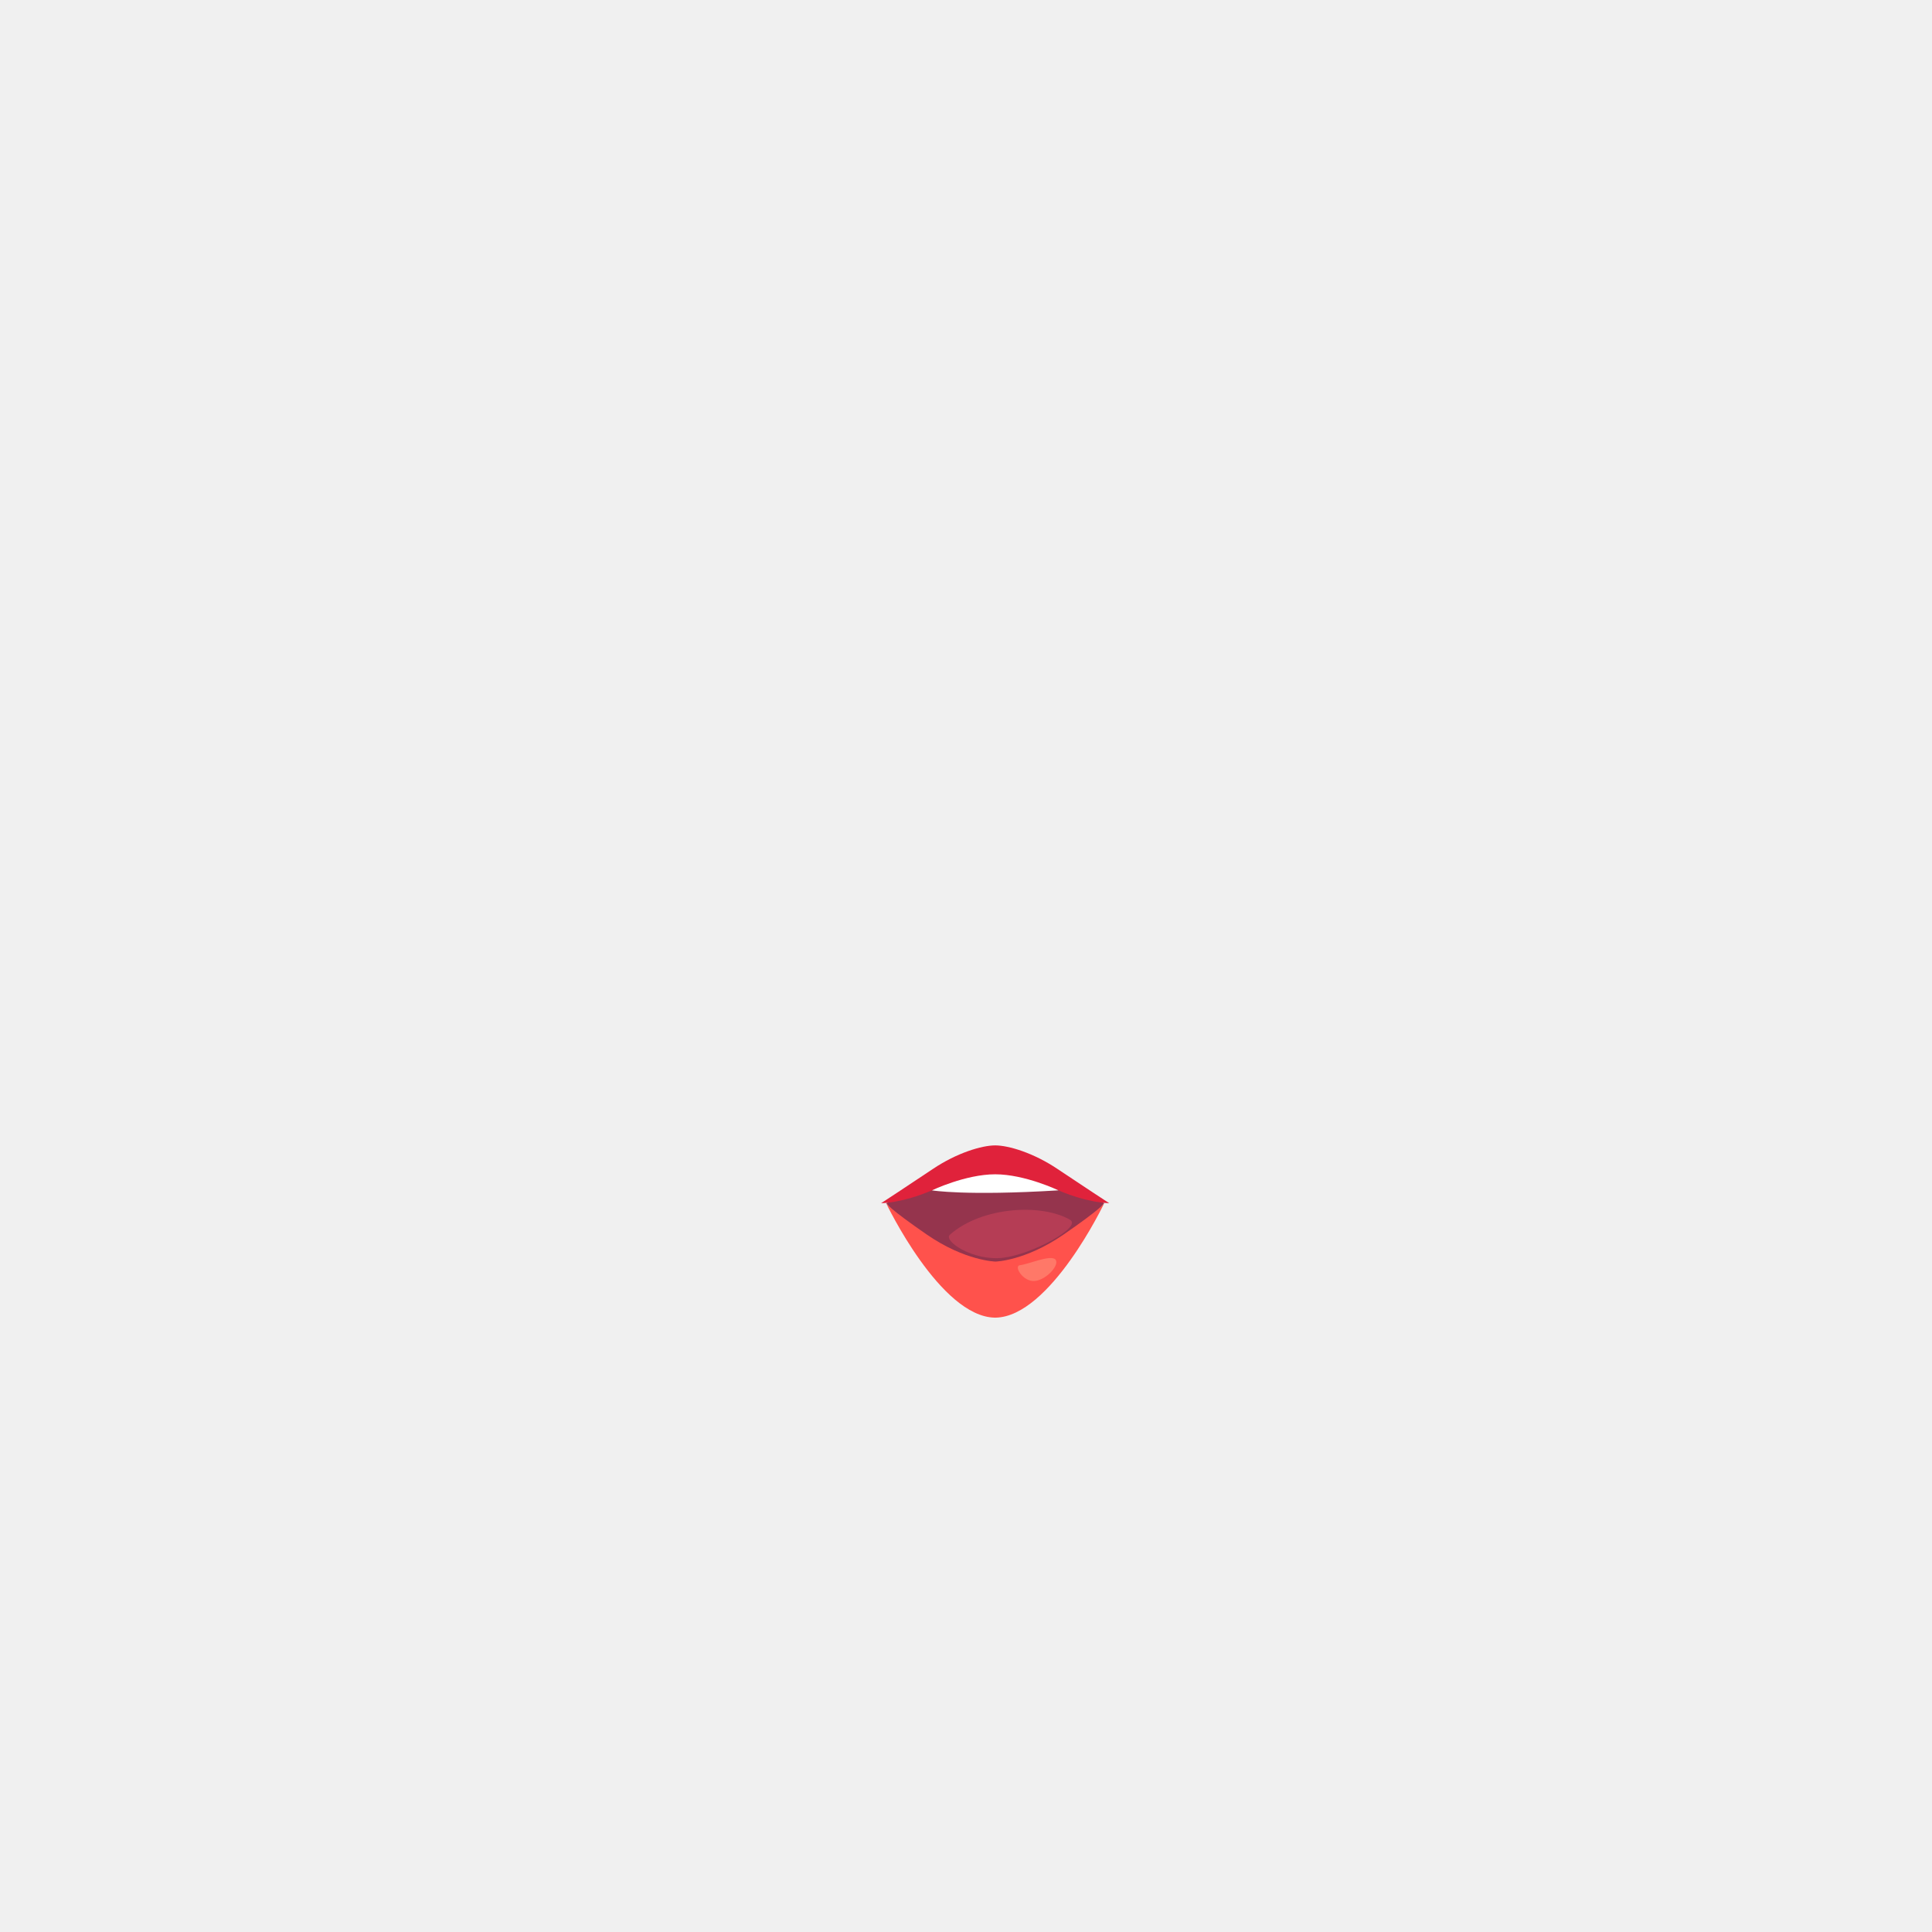
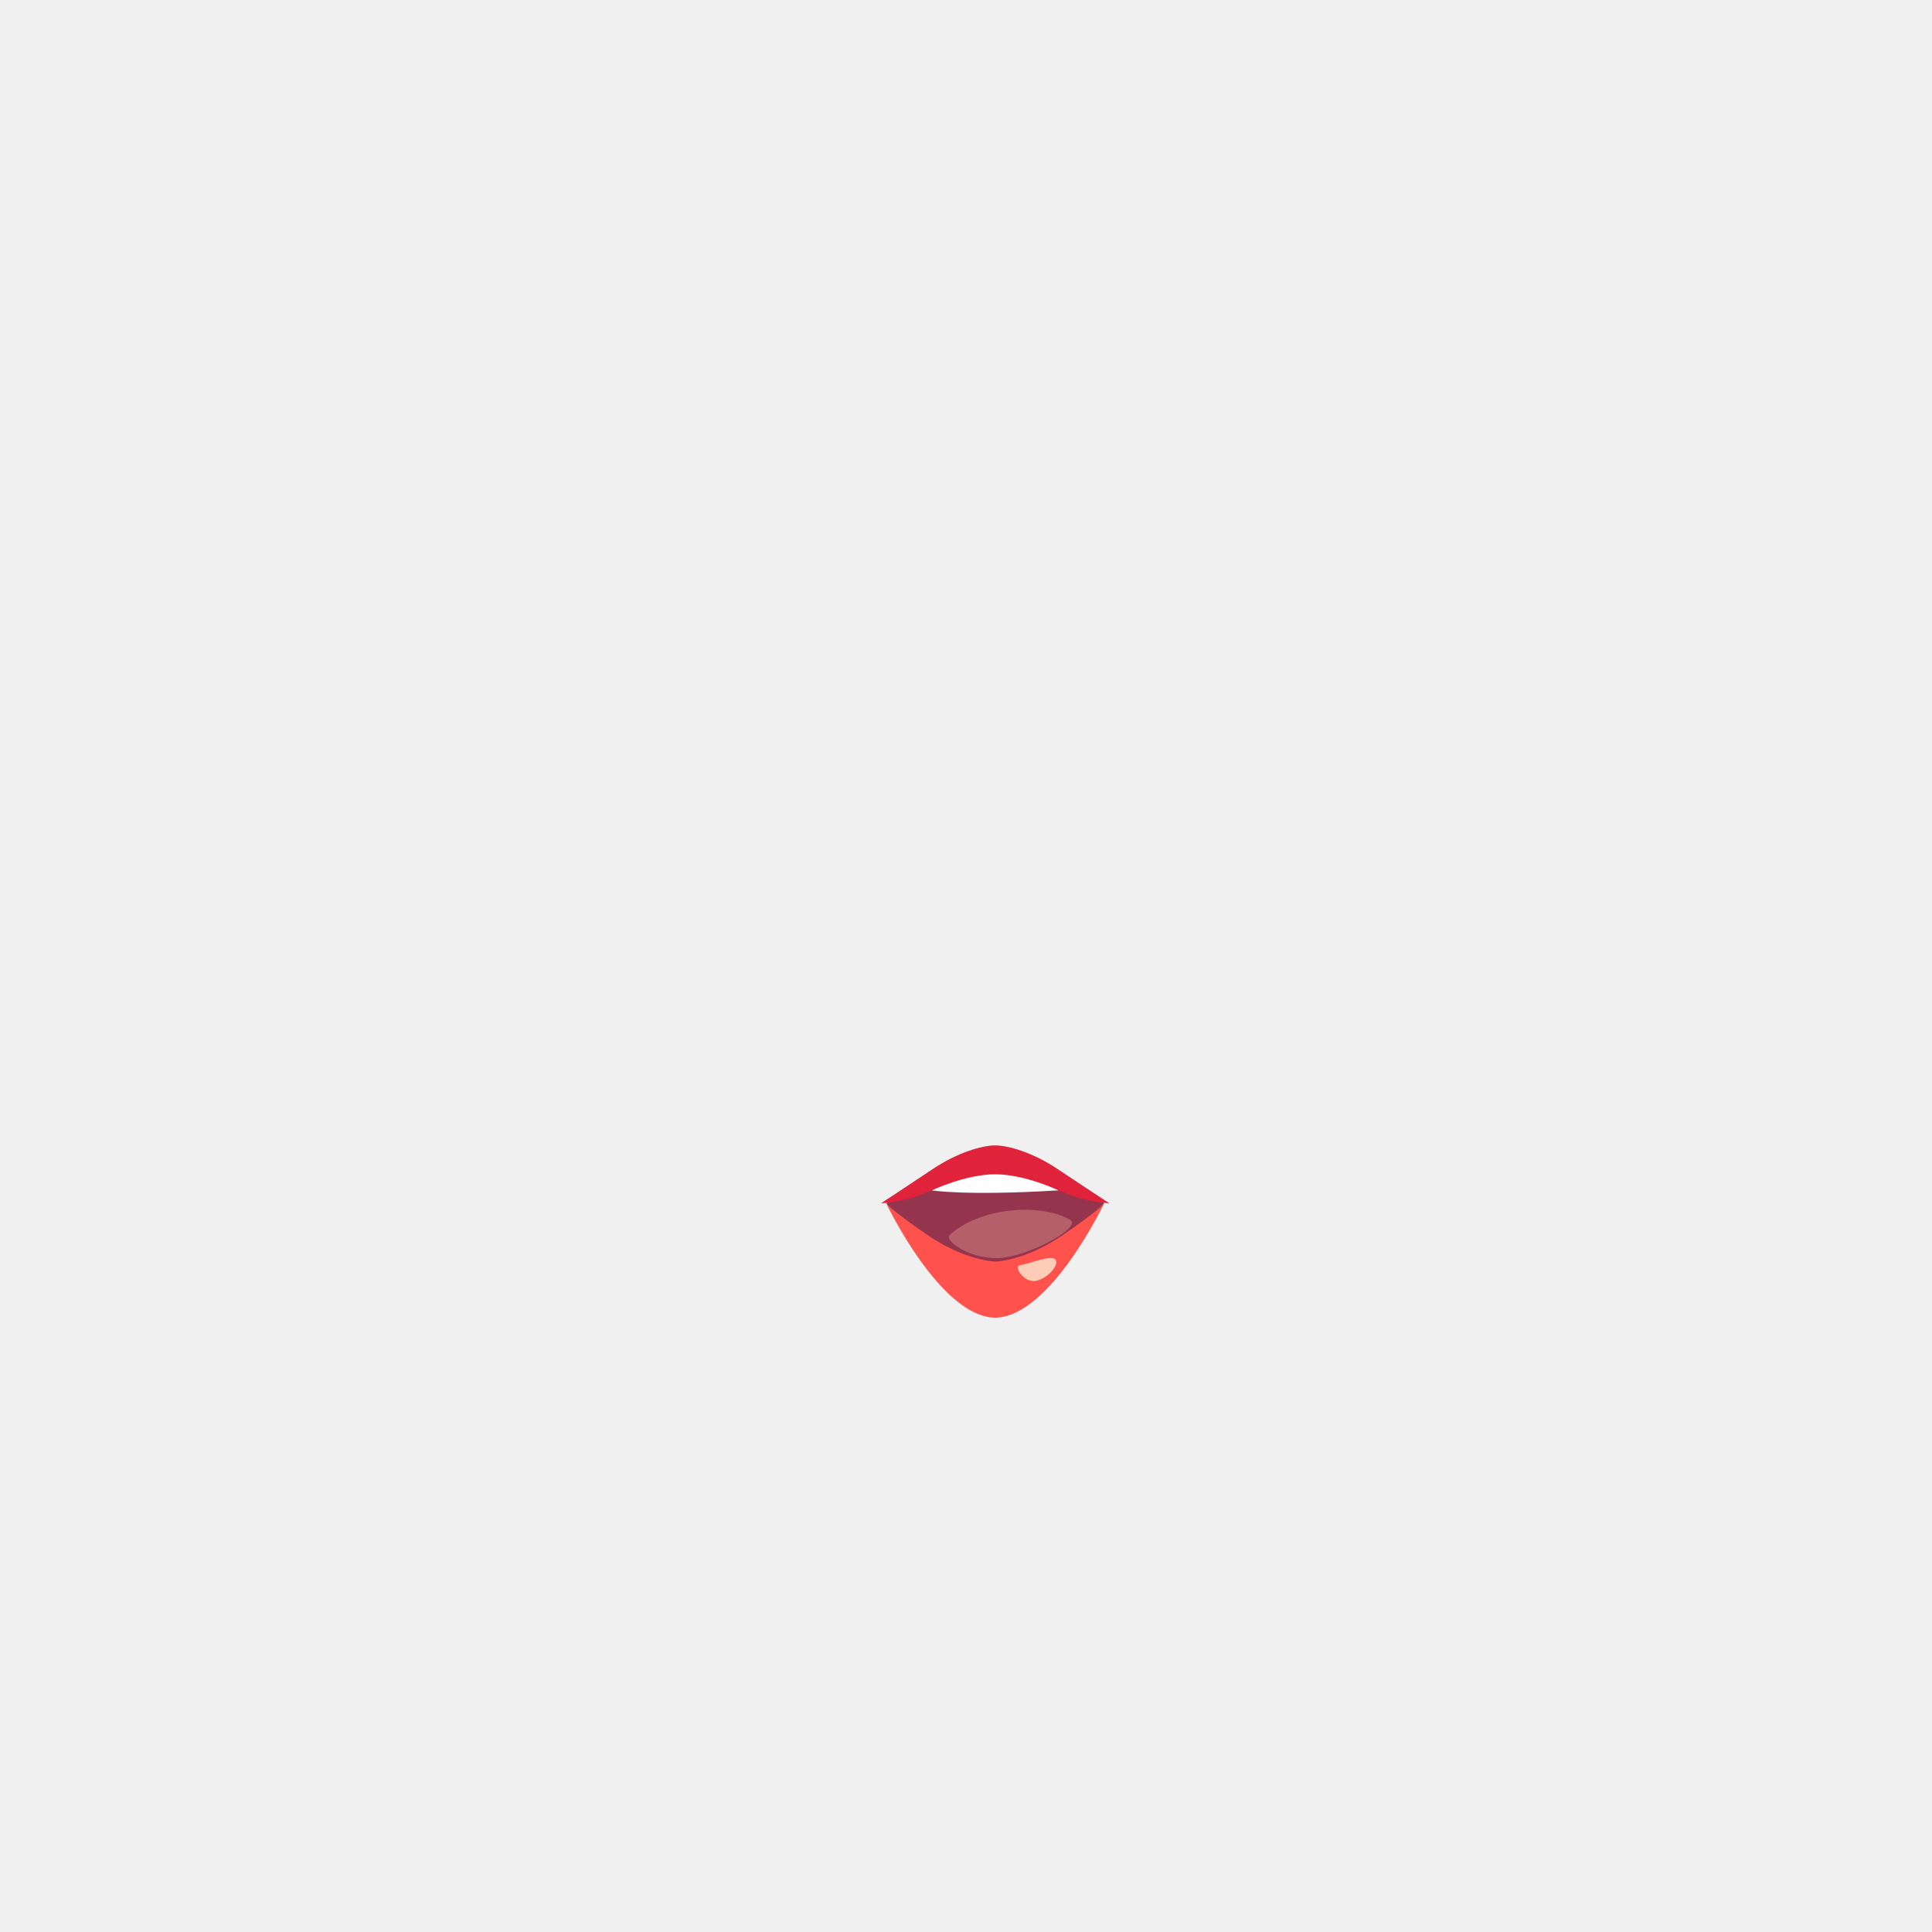
<svg xmlns="http://www.w3.org/2000/svg" xmlns:xlink="http://www.w3.org/1999/xlink" version="1.1" viewBox="0 0 1024 1024">
  <defs>
    <linearGradient id="_76" data-name="  76" x1="526.32" y1="550.002" x2="526.32" y2="597.969" gradientUnits="userSpaceOnUse">
      <stop offset="0" stop-color="#ffc2c4" />
      <stop offset="1" stop-color="#e5658e" />
    </linearGradient>
    <linearGradient id="_300" data-name="  300" x1="567.443" y1="585.065" x2="551.469" y2="581.175" gradientUnits="userSpaceOnUse">
      <stop offset="0" stop-color="#b04c8e" />
      <stop offset="1" stop-color="#ffbdac" />
    </linearGradient>
    <linearGradient id="_3001" data-name="  300" x1="502.716" y1="585.273" x2="487.488" y2="581.565" xlink:href="#_300" />
    <linearGradient id="_462" data-name="  462" x1="336.051" y1="1141.592" x2="336.051" y2="1141.592" gradientUnits="userSpaceOnUse">
      <stop offset="0" stop-color="#fff" />
      <stop offset="1" stop-color="#ac526a" />
    </linearGradient>
  </defs>
  <g style="isolation: isolate;">
    <g id="layer10-Emma-Hoofd" style="display: none;">
      <g>
        <g>
          <path d="M667.337,203.608l-184.744-74.335s24.006-30.39,49.193-44.601c9.358-5.291,18.846-8.352,27.329-6.778,18.541,3.411,34.764,13.599,48.625,26.848l.087.044c39.222,37.386,59.511,98.821,59.511,98.821Z" style="fill: #e5b08c;" />
          <path d="M667.337,203.608l-184.744-74.335s24.006-30.39,49.193-44.601l.743,2.317c23.307,35.724,75.211,17.753,75.211,17.753l.087.044c39.222,37.386,59.511,98.821,59.511,98.821Z" style="fill: #bc845b;" />
          <path d="M200.392,428.276l4.669,46.52s62.18-204.14,232.713-310.54c0,0,296.61,171.106,424.146,446.008l7.287-34.981s-4.372-240.927-151.584-371.674c-123.588-109.765-298.797-107.858-307.542-107.858s-94.639,41.479-160.331,172.367c-52.929,105.461-49.358,160.159-49.358,160.159Z" style="fill: #e5b08c;" />
          <path d="M204.567,465.339c2.867,157.522,212.89,262.569,355.641,284.173,156.16,23.633,276.298-60.837,301.712-139.248,0,0,7.287-494.523-454.754-494.523,0,0-206.824,117.493-202.599,349.599Z" style="fill: #bc845b;" />
          <path d="M437.774,203.608c-40.237,20.859-117.077,101.982-136.601,201.513-19.524,99.53,93.546,199.677,218.924,213.342,125.378,13.664,232.381-61.786,241.189-102.768,8.809-40.982-9.882-187.332-103.423-258.463-93.54-71.13-206.269-60.787-220.089-53.623Z" style="fill: #99440a;" />
        </g>
        <path d="M366.354,803.151c49.557-10.482,208.612-29.864,308.26-10.482,0,0,109.289-19.322,132.972-44.413,19.452-20.609,29.938-56.346-21.095-164.229-31.514-66.619-33.796-114.069-49.192-180.371-15.396-66.302-89.308-167.068-178.947-170.348-89.639-3.28-225.512,100.32-238.369,157.066-28.693,126.634-97.246,215.857-102.68,260.7-14.289,117.93,149.05,152.077,149.05,152.077Z" style="fill: #935b18;" />
        <path d="M632.356,872.578s-28.204,89.683-83.079,105.162c-75.823,21.426-133.366-120.597-133.366-120.597,0,0,46.612-10.976,57.543-29.603,5.422-9.226,5.466-41.409,4.154-71.536-1.354-30.696-4.154-59.293-4.154-59.293h101.533s-.743,25.273-1.268,53.652c-.611,35.506-.873,75.909,1.268,78.052,3.804,3.848,57.369,44.163,57.369,44.163Z" style="fill: #ffa476;" />
        <path d="M574.987,696.711s-.743,25.273-1.268,53.652c-37.648,22.519-71.404,23-96.111,5.641-1.354-30.696-4.154-59.293-4.154-59.293h101.533Z" style="fill: #ea8c63;" />
        <g>
          <path d="M711.792,518.147s32.066-20.377,43.726-19.759c11.661.618,21.429,22.847,23.468,39.518,2.039,16.672-43.145,95.092-83.227,90.769l16.033-110.528Z" style="fill: #ffa476;" />
          <path d="M341.805,518.147s-32.066-20.377-43.727-19.759c-11.66.618-21.428,22.847-23.467,39.518-2.039,16.672,43.145,95.092,83.227,90.769l-16.033-110.528Z" style="fill: #ffa476;" />
          <path d="M706.691,612.45c-11.369,26.104-36.73,51.204-66.158,71.318l-.045.044c-38.479,26.323-83.866,44.032-114.169,44.032-29.297,0-72.762-16.572-110.409-41.496-31.046-20.508-58.112-46.7-69.962-73.897-26.236-60.124,8.833-303.811,12.025-308.271,47.924-66.945,165.811-61.304,165.811-61.304,0,0,122.959-5.641,170.883,61.304,3.192,4.46,38.26,248.147,12.025,308.271Z" style="fill: #ffa476;" />
          <path d="M339.802,475.44s12.443,136.373,48.648,190.257c0,0-24.472-20.452-33.487-36.849,0,0-6.869.593-18.053-4.622,0,0-1.933-39.65,0-85.563,1.933-45.912,2.892-63.222,2.892-63.222Z" style="fill: #ea8c63;" />
          <path d="M707.803,519.335s-6.912,92.478-43.117,146.361c0,0,14.676-10.613,33.487-36.849,0,0,8.792,1.367,20.666-5.706,0,0,.102-15.063-2.472-38.426-5.032-45.678-8.564-65.379-8.564-65.379Z" style="fill: #ea8c63;" />
          <path d="M640.489,683.811c-38.479,26.323-83.866,44.032-114.169,44.032-29.297,0-72.762-16.572-110.409-41.496v-.044c30.215,17.666,82.25,31.09,110.409,34.369,27.721,3.235,111.635-35.724,114.169-36.861Z" style="fill: #f89867;" />
          <g>
-             <path d="M571.873,552.762s2.04,5.466,3.739,12.025c1.699,6.559,2.039,10.084-5.099,11.738-5.791,1.341-16.77.066-21.671,1.899-4.902,1.833,3.037,6.534.765,9.195-6.119,7.168-17.26,11.056-23.286,11.056s-17.166-3.888-23.285-11.056c-2.273-2.661,5.666-7.362.765-9.195-4.902-1.833-15.694,1.004-22.521-1.899-5.593-2.378-5.95-5.179-4.249-11.738,1.699-6.559,3.739-12.025,3.739-12.025-13.598,16.398-7.693,22.736-6.067,23.602,1.625.867,22.85,16.027,31.222,19.749,4.795,2.132,15.28,4.175,20.397,4.175s15.601-2.043,20.396-4.175c8.371-3.722,29.596-18.883,31.222-19.749,1.625-.866,7.531-7.204-6.065-23.602Z" style="fill: url(#_76); mix-blend-mode: multiply; opacity: .5;" />
-             <path d="M568.727,579.791c-10.702-2.469-18.611,1.006-17.592,3.783,1.02,2.776,3.22,4.684,5.873,4.051,6.466-1.542,11.719-7.834,11.719-7.834Z" style="fill: url(#_300); mix-blend-mode: multiply; opacity: .5;" />
-             <path d="M487.913,583.383c-4.057-4.667,15.547-3.866,15.547-1.406s-5.099,6.763-7.648,5.841c-2.55-.922-4.584-.622-7.898-4.435Z" style="fill: url(#_3001); mix-blend-mode: multiply; opacity: .5;" />
+             <path d="M571.873,552.762s2.04,5.466,3.739,12.025c1.699,6.559,2.039,10.084-5.099,11.738-5.791,1.341-16.77.066-21.671,1.899-4.902,1.833,3.037,6.534.765,9.195-6.119,7.168-17.26,11.056-23.286,11.056s-17.166-3.888-23.285-11.056c-2.273-2.661,5.666-7.362.765-9.195-4.902-1.833-15.694,1.004-22.521-1.899-5.593-2.378-5.95-5.179-4.249-11.738,1.699-6.559,3.739-12.025,3.739-12.025-13.598,16.398-7.693,22.736-6.067,23.602,1.625.867,22.85,16.027,31.222,19.749,4.795,2.132,15.28,4.175,20.397,4.175s15.601-2.043,20.396-4.175c8.371-3.722,29.596-18.883,31.222-19.749,1.625-.866,7.531-7.204-6.065-23.602Z" style="fill: url(#_76); opacity: .5;" />
+             <path d="M568.727,579.791c-10.702-2.469-18.611,1.006-17.592,3.783,1.02,2.776,3.22,4.684,5.873,4.051,6.466-1.542,11.719-7.834,11.719-7.834Z" style="fill: url(#_300); opacity: .5;" />
+             <path d="M487.913,583.383c-4.057-4.667,15.547-3.866,15.547-1.406s-5.099,6.763-7.648,5.841c-2.55-.922-4.584-.622-7.898-4.435Z" style="fill: url(#_3001); opacity: .5;" />
          </g>
        </g>
        <g>
          <path d="M807.567,765.842c-18.889,37.299-83.385,44.47-83.385,44.47l14.343-33.801s-40.579,26.629-77.746,23.219c0,0,75.516-36.949,54.616-224.36-6.559-58.681-24.488-157.634-24.488-157.634,0,0-56.451-71.711-82.337-119.067-2.056-3.717-3.847-7.259-5.466-10.582,0,0-18.454.7-46.613,5.903-55.751,10.232-149.5,38.129-212.728,112.945,0,0-.83,12.55-1.968,31.964-2.58,44.163-6.603,123.789-5.509,171.363,2.098,91.782,43.201,172.545,60.692,205.427,0,0-83.823-2.405-105.687-23,0,0-21.863-39.223-26.236-57.806,0,0,4.373,30.608,15.304,51.379,0,0-77.264-30.259-36.424-149.326,17.315-50.503,44.689-150.812,49.761-192.746.394-3.192.831-6.384,1.312-9.488,0,0,0-.044.043-.088,11.588-75.253,51.073-133.628,86.973-163.231,55.751-45.913,121.821-69.481,204.421-47.137,68.519,18.54,124.62,79.888,148.365,153.261,8.7,27.066,11.104,46.131,12.767,66.42,2.929,35.243,3.717,74.204,32.182,165.067,21.471,68.607,31.002,150.55,27.81,156.846Z" style="fill: #c6974e;" />
          <path d="M291.29,792.67c-20.405-145.238,9.474-244.352,9.474-244.352,0,0-58.302,62.674-35.71,186.565l26.236,57.786Z" style="fill: #9e6c2a;" />
          <path d="M738.508,776.508c25.027-65.673,20.885-169.866,0-227.085-20.886-57.22-22.141-121.147-22.141-121.147,0,0,49.812,179.277,62.701,248.408,12.889,69.131-54.887,133.628-54.887,133.628l14.327-33.804Z" style="fill: #9e6c2a;" />
          <path d="M608.583,298.673c67.5,49.232,128.256,85.448,128.256,85.448l3.807,14.053s-39.421-25.96-73.309-42.617c-33.887-16.657-58.754-56.885-58.754-56.885Z" style="fill: #9e6c2a;" />
          <path d="M690.885,417.757c27.706,40.974,57.647,47.582,57.647,47.582l-2.926-22.296-54.721-25.287Z" style="fill: #9e6c2a;" />
          <path d="M745.607,443.054s-70.909-147.629-189.117-149.063c-181.391-2.201-232.11,51.119-232.11,51.119,16.741-32.065,37.743-57.316,57.643-73.725,55.751-45.913,121.821-69.481,204.421-47.137,68.519,18.54,124.62,79.888,148.365,153.261,8.7,27.066,10.799,65.546,10.799,65.546Z" style="fill: #935b18;" />
          <path d="M396.977,815.69s-42.283-23.962-80.807-96.198c-38.479-72.236,1.356-168.26,25.011-284.834l.613,4.241c-2.58,44.163-6.603,123.789-5.509,171.363,2.098,91.782,43.201,172.545,60.692,205.427Z" style="fill: #9e6c2a;" />
          <path d="M603.118,288.095s-108.5-53.124-169.716-19.978c-61.217,33.147-89.639,138.819-89.639,138.819,0,0,80.894-104.214,259.355-118.841Z" style="fill: #9e6c2a;" />
        </g>
      </g>
    </g>
    <g id="layer9-Emma-Ogen-Normaal" style="display: none;">
      <g>
        <g>
          <path d="M353.461,406.936s36.21-18.158,106.901-21.832c0,0,14.575-13.565,17.855-32.67,0,0-80.801-10.358-124.756,54.502Z" style="fill: #935b18;" />
          <path d="M462.17,514.415s-1.444,5.072-8.002,0c-1.924-1.487-4.985-2.711-9.095-3.716-3.804-1.006-8.439-1.749-13.861-2.317h-.044c-8.658-1.006-19.152-1.53-30.959-1.662-1.354,0-2.666-.088-3.979-.174-5.729-.35-11.15-1.356-16.047-2.712-16.573-4.547-27.898-13.205-29.515-16.397-2.186-4.373,0-16.747,13.861-34.106,13.817-17.316,53.171-23.481,73.592-10.32,20.419,13.118,24.049,62.66,24.049,71.405Z" style="fill: #fff;" />
          <path d="M345.988,440.86s-6.171,20.537,6.179,32.826c0,0,26.325-44.726,69.775-32.15,25.474,7.373,36.148,40.137,36.148,40.137,0,0-1.93-25.075-19.968-38.681-38.411-28.976-92.134-2.132-92.134-2.132Z" style="fill: #281716;" />
          <path d="M414.769,449.175c-21.12,0-38.26,17.141-38.26,38.261,0,5.859,1.312,11.413,3.673,16.397,4.897,1.356,10.318,2.362,16.047,2.712,1.312.087,2.624.174,3.979.174,11.806.131,22.301.656,30.959,1.662h.044c5.422.568,10.057,1.311,13.861,2.317,4.985-6.471,7.915-14.517,7.915-23.262,0-21.12-17.097-38.261-38.217-38.261Z" style="fill: #908d66;" />
          <path d="M394.954,475.888s-5.061-16.706-21.761-11.28c0,0,7.232,14.289,21.761,11.28Z" style="fill: #d1c9c9;" />
        </g>
        <g>
          <path d="M699.179,406.936s-36.21-18.158-106.901-21.832c0,0-14.575-13.565-17.854-32.67,0,0,80.801-10.358,124.755,54.502Z" style="fill: #935b18;" />
          <path d="M590.471,514.415s1.444,5.072,8.002,0c1.923-1.487,4.985-2.711,9.095-3.716,3.803-1.006,8.439-1.749,13.86-2.317h.044c8.658-1.006,19.153-1.53,30.959-1.662,1.355,0,2.666-.088,3.979-.174,5.729-.35,11.151-1.356,16.048-2.712,16.572-4.547,27.897-13.205,29.515-16.397,2.187-4.373,0-16.747-13.86-34.106-13.817-17.316-53.171-23.481-73.592-10.32-20.42,13.118-24.049,62.66-24.049,71.405Z" style="fill: #fff;" />
          <path d="M706.651,440.86s6.172,20.537-6.178,32.826c0,0-26.325-44.726-69.776-32.15-25.474,7.373-36.148,40.137-36.148,40.137,0,0,1.93-25.075,19.968-38.681,38.411-28.976,92.134-2.132,92.134-2.132Z" style="fill: #281716;" />
          <path d="M599.654,487.436c0,8.745,2.929,16.791,7.915,23.262,3.803-1.006,8.439-1.749,13.86-2.317h.044c8.658-1.006,19.153-1.53,30.959-1.662,1.355,0,2.666-.088,3.979-.174,5.729-.35,11.151-1.356,16.048-2.712,2.361-4.984,3.673-10.537,3.673-16.397,0-21.12-17.141-38.261-38.261-38.261s-38.216,17.141-38.216,38.261Z" style="fill: #726e48;" />
          <path d="M657.686,475.888s5.062-16.706,21.761-11.28c0,0-7.232,14.289-21.761,11.28Z" style="fill: #d1c9c9;" />
        </g>
      </g>
      <ellipse cx="635.287" cy="481.673" rx="20.461" ry="19.306" style="fill: #3e031e;" />
      <ellipse cx="415.839" cy="481.673" rx="20.461" ry="19.306" style="fill: #3e031e;" />
    </g>
    <g id="layer8-Emma-Ogen-Wijd" style="display: none;">
      <g>
        <g>
          <path d="M369.277,399.366s39.542-14.297,87.449-14.912c0,0,12.246-14.758,14.706-32.588,0,0-44.611-1.558-72.552,14.757-27.941,16.315-29.602,32.743-29.602,32.743Z" style="fill: #935b18;" />
          <path d="M465.513,504.492c-2.767-31.934-10.298-62.856-25.977-70.711-15.678-7.856-69.379-10.787-74.171,20.072-4.793,30.858,10.074,51.254,17.452,56.788,7.378,5.534,46.114,10.145,60.87,8.301,14.756-1.845,16.948,2.719,19.983.413,3.035-2.306,1.844-14.862,1.844-14.862Z" style="fill: #fff;" />
          <path d="M456.671,459.122s-2.554-25.34-32.397-37.162c-24.814-9.828-65.129,6.009-65.129,6.009,0,0-2.459,15.655,6.221,27.644,0,0,11.554-26.434,49.723-23.979,27.036,1.739,41.583,27.488,41.583,27.488Z" style="fill: #281716;" />
          <path d="M452.532,480.722c0,16.353-13.257,29.611-29.611,29.611s-29.611-13.257-29.611-29.611,13.257-29.611,29.611-29.611,29.611,13.257,29.611,29.611Z" style="fill: #726e48;" />
          <path d="M442.041,480.722c0,10.56-8.56,19.12-19.12,19.12s-19.12-8.56-19.12-19.12,8.56-19.12,19.12-19.12,19.12,8.56,19.12,19.12Z" style="fill: #3e031e;" />
          <path d="M395.615,456.992s14.488,1.647,16.141,15.805c0,0-11.203-1.976-16.141-15.805Z" style="fill: #fff;" />
        </g>
        <g>
          <path d="M683.362,399.366s-39.542-14.297-87.449-14.912c0,0-12.246-14.758-14.706-32.588,0,0,44.611-1.558,72.552,14.757,27.941,16.315,29.602,32.743,29.602,32.743Z" style="fill: #935b18;" />
          <path d="M587.126,504.492c2.767-31.934,10.299-62.856,25.977-70.711,15.679-7.856,69.379-10.787,74.171,20.072,4.793,30.858-10.074,51.254-17.452,56.788-7.378,5.534-46.114,10.145-60.87,8.301-14.756-1.845-16.948,2.719-19.983.413-3.035-2.306-1.844-14.862-1.844-14.862Z" style="fill: #fff;" />
          <path d="M595.969,459.122s2.554-25.34,32.397-37.162c24.814-9.828,65.129,6.009,65.129,6.009,0,0,2.459,15.655-6.221,27.644,0,0-11.554-26.434-49.723-23.979-27.036,1.739-41.583,27.488-41.583,27.488Z" style="fill: #281716;" />
          <path d="M600.107,480.722c0,16.353,13.257,29.611,29.611,29.611s29.612-13.257,29.612-29.611-13.258-29.611-29.612-29.611-29.611,13.257-29.611,29.611Z" style="fill: #726e48;" />
          <path d="M610.598,480.722c0,10.56,8.56,19.12,19.12,19.12s19.12-8.56,19.12-19.12-8.56-19.12-19.12-19.12-19.12,8.56-19.12,19.12Z" style="fill: #3e031e;" />
          <path d="M657.025,456.992s-14.487,1.647-16.141,15.805c0,0,11.203-1.976,16.141-15.805Z" style="fill: #fff;" />
        </g>
      </g>
    </g>
    <g id="layer7-Emma-Ogen-Dicht" style="display: none;">
      <path d="M460.741,481.244s-16.824-16.686-48.924-16.686c-12.132,0-22.776,1.235-42.382,13.176,0,0,12.283-4.28,40.72-4.28,30.167,0,50.586,7.79,50.586,7.79Z" style="fill: #281716;" />
      <path d="M591.899,482.625s16.824-16.686,48.924-16.686c12.132,0,22.776,1.235,42.382,13.176,0,0-12.283-4.28-40.72-4.28-30.167,0-50.586,7.79-50.586,7.79Z" style="fill: #281716;" />
      <path d="M353.461,406.936s36.21-18.158,106.901-21.832c0,0,14.575-13.565,17.855-32.67,0,0-80.801-10.358-124.756,54.502Z" style="fill: #935b18;" />
      <path d="M699.179,406.936s-36.21-18.158-106.901-21.832c0,0-14.575-13.565-17.854-32.67,0,0,80.801-10.358,124.755,54.502Z" style="fill: #935b18;" />
    </g>
    <g id="layer6-Emma-Mond-SmalOpen">
      <g>
        <path d="M469.67,637.715c2.609-.567,29.057-17.559,57.278-17.559s58.323,17.559,58.323,17.559c0,0-26.592,35.164-56.586,35.164s-59.014-35.164-59.014-35.164Z" style="fill: #95344d;" />
        <path d="M560.477,619.565c-12.668-8.508-25.9-12.478-33.008-12.478s-20.34,3.97-33.008,12.478c-12.668,8.507-27.447,18.149-27.447,18.149,0,0,11.084,0,26.919-6.806s33.536-6.239,33.536-6.239c0,0,17.701-.567,33.535,6.239,15.835,6.806,26.919,6.806,26.919,6.806,0,0-14.78-9.642-27.447-18.149Z" style="fill: #e0223b;" />
        <path d="M585.27,637.715s-1.355,2.719-21.641,16.684c-20.288,13.965-35.991,14.26-35.991,14.26,0,0-16.039-.295-36.328-14.26-20.288-13.966-21.641-16.684-21.641-16.684,0,0,28.624,60.2,57.632,60.665l-.002.022c.058,0,.113-.01.169-.011.058,0,.113.011.169.011v-.022c29.007-.465,57.632-60.665,57.632-60.665Z" style="fill: #ff524c;" />
        <path d="M493.934,630.909s17.668,3.025,67.071,0c0,0-17.787-8.507-33.535-8.507s-33.536,8.507-33.536,8.507Z" style="fill: #fff;" />
-         <path d="M531.487,666.657c15.68-1.8,42.183-16.365,35.679-20.139-15.167-8.802-46.863-6.97-63.672,7.882-3.77,3.331,12.313,14.058,27.993,12.257Z" style="fill: #ffc7ac; mix-blend-mode: overlay; opacity: .3;" />
+         <path d="M531.487,666.657c15.68-1.8,42.183-16.365,35.679-20.139-15.167-8.802-46.863-6.97-63.672,7.882-3.77,3.331,12.313,14.058,27.993,12.257Z" style="fill: #ffc7ac; opacity: .3;" />
      </g>
-       <path d="M540.732,670.543c-3.781.292,1.559,9.166,7.922,8.379s13.312-8.869,10.65-11.439c-2.662-2.57-14.791,2.768-18.572,3.06Z" style="fill: #ffccb8; mix-blend-mode: soft-light;" />
+       <path d="M540.732,670.543c-3.781.292,1.559,9.166,7.922,8.379s13.312-8.869,10.65-11.439c-2.662-2.57-14.791,2.768-18.572,3.06Z" style="fill: #ffccb8;" />
    </g>
    <g id="layer5-Emma-Mond-BreedOpen" style="display: none;">
      <g>
        <path d="M528.515,681.979c44.512,0,86.465-58.281,86.465-58.281,0,0-77.703-26.269-172.929,0,0,0,36.136,58.281,86.465,58.281Z" style="fill: #95344d;" />
-         <path d="M468.985,639.557c-5.641,10.53,30.372,39.931,55.575,40.733,25.203.801,61.391-22.265,50.405-32.79-10.986-10.525-100.96-17.315-105.981-7.943Z" style="fill: #ffc7ac; mix-blend-mode: overlay; opacity: .5;" />
+         <path d="M468.985,639.557c-5.641,10.53,30.372,39.931,55.575,40.733,25.203.801,61.391-22.265,50.405-32.79-10.986-10.525-100.96-17.315-105.981-7.943Z" style="fill: #ffc7ac; opacity: .5;" />
        <path d="M452.022,621.897s5.58,1.8,9.249,3.08c0,0,79.119,5.843,137.942.202l7.521-3.724c-.159-.006-83.948-20.071-154.711.442Z" style="fill: #fff;" />
        <path d="M573.409,667.083c-3.231,1.342-23.426,11.816-45.317,11.816s-42.085-10.474-45.316-11.816c-3.231-1.342,32.388,22.145,45.316,22.145s48.548-23.487,45.317-22.145Z" style="fill: #fff;" />
        <path d="M622.657,620.636s-20.404-1.836-30.235-4.25c-9.537-2.342-34.799-10.818-63.907-10.818-25.617,0-54.455,8.06-63.9,10.34-10.959,2.646-30.242,4.728-30.242,4.728l7.677,3.061c80.641-14.926,102.242-10.68,172.929,0l7.677-3.061Z" style="fill: #e0223b;" />
        <path d="M603.404,636.784c-26.985,29.102-49.211,45.194-74.889,45.194s-48.75-14.676-75.735-43.778c-1.292-1.394,30.58,61.628,75.739,61.628s76.178-64.439,74.885-63.045Z" style="fill: #ff524c;" />
      </g>
-       <path d="M550.158,680.688c-2.988.231,1.232,7.244,6.261,6.622s10.52-7.009,8.417-9.04c-2.104-2.031-11.689,2.187-14.677,2.418Z" style="fill: #ffccb8; mix-blend-mode: soft-light;" />
+       <path d="M550.158,680.688c-2.988.231,1.232,7.244,6.261,6.622s10.52-7.009,8.417-9.04c-2.104-2.031-11.689,2.187-14.677,2.418Z" style="fill: #ffccb8;" />
    </g>
    <g id="layer4-Emma-Mond-Sip" style="display: none;">
      <g>
        <path d="M527.531,620.569s-38.037,2.39-63.466,36.778c0,0,31.187-18.375,63.8-18.988,32.613-.613,64.468,16.578,64.468,16.578-26.703-33.409-64.803-34.368-64.803-34.368Z" style="fill: #e0223b;" />
        <path d="M528.594,666.914c25.12-.629,53.313-16.673,53.313-16.673-25.255-13.865-52.065-12.049-54.042-11.894-1.981-.081-28.84-.889-53.557,13.916,0,0,28.776,14.974,53.902,14.658v.014c.064-.001.129-.009.193-.011.064,0,.128.004.192.003v-.014Z" style="fill: #ff524c;" />
      </g>
-       <path d="M540.066,650.226c-3.781.292,1.559,9.166,7.922,8.379s13.312-8.869,10.65-11.439c-2.662-2.57-14.791,2.768-18.572,3.06Z" style="fill: #ffccb8; mix-blend-mode: soft-light;" />
+       <path d="M540.066,650.226c-3.781.292,1.559,9.166,7.922,8.379s13.312-8.869,10.65-11.439c-2.662-2.57-14.791,2.768-18.572,3.06Z" style="fill: #ffccb8;" />
    </g>
    <g id="layer3-Emma-Mond-Neutraal" style="display: none;">
      <g>
        <path d="M560.477,627.657c-12.668-8.508-25.9-5.956-33.008-5.956s-20.34-2.552-33.008,5.956c-12.668,8.507-27.447,14.149-27.447,14.149,0,0,11.084,4,26.919-2.806s33.536.283,33.536.283c0,0,17.701-7.09,33.535-.283,15.835,6.806,26.919,2.806,26.919,2.806,0,0-14.78-5.642-27.447-14.149Z" style="fill: #e0223b;" />
        <path d="M587.924,641.806s-5.13,2.926-24.296-2.806c-23.597-7.058-35.991.283-35.991.283,0,0-10.286-7.917-33.704-.283-21.641,7.055-26.919,2.806-26.919,2.806,0,0,30.664,27.651,59.672,28.117h0c.058,0-.055,0,0,0,.058,0-.056,0,0,0,29.007-.465,61.238-28.117,61.238-28.117Z" style="fill: #ff524c;" />
      </g>
-       <path d="M540.732,646.731c-3.781.292,1.559,9.166,7.922,8.379s13.312-8.869,10.65-11.439c-2.662-2.57-14.791,2.768-18.572,3.06Z" style="fill: #ffccb8; mix-blend-mode: soft-light;" />
+       <path d="M540.732,646.731c-3.781.292,1.559,9.166,7.922,8.379s13.312-8.869,10.65-11.439c-2.662-2.57-14.791,2.768-18.572,3.06Z" style="fill: #ffccb8;" />
    </g>
    <g id="layer2-Emma-Mond-Lach" style="display: none;">
      <g>
        <path d="M442.202,604.666s39.892,65.625,86.312,65.625,86.312-65.625,86.312-65.625c0,0-39.332,25.331-86.312,25.331s-86.312-25.331-86.312-25.331Z" style="fill: #95344d;" />
-         <path d="M482.604,640.895c-4.58,5.198,32.129,21.378,44.041,21.741,11.911.362,41.34-13.406,44.041-18.842,2.7-5.435-83.932-7.609-88.082-2.899Z" style="fill: #ffc7ac; mix-blend-mode: overlay; opacity: .3;" />
+         <path d="M482.604,640.895c-4.58,5.198,32.129,21.378,44.041,21.741,11.911.362,41.34-13.406,44.041-18.842,2.7-5.435-83.932-7.609-88.082-2.899Z" style="fill: #ffc7ac; opacity: .3;" />
        <path d="M588.254,612.68c-26.715,8.117-59.74,5.529-59.74,5.529,0,0-33.025,2.588-59.74-5.529-26.717-8.117-30.994-11.354-30.994-11.354,0,0,40.971,33.765,90.735,33.765s90.734-33.765,90.734-33.765c0,0-4.278,3.237-30.994,11.354Z" style="fill: #e0223b;" />
        <path d="M528.514,665.172s-45.205-4.16-86.312-60.506c0,0,27.309,81.16,86.312,81.16s86.312-81.16,86.312-81.16c-41.107,56.346-86.312,60.506-86.312,60.506Z" style="fill: #ff524c;" />
        <path d="M592.562,618.213s-10.044,11.261-26.133,20.088c-10.435,5.826-23.437,10.565-37.915,10.565-15.131,0-28.653-5.218-39.35-11.348v-.044c-15.218-8.696-24.696-19.262-24.696-19.262,9.696,5.043,19.088,8.565,27.523,11.087h.044c21.174,6.217,36.48,5.783,36.48,5.783,0,0,13.652.391,33.002-4.826,9.305-2.478,19.957-6.305,31.045-12.044Z" style="fill: #fff;" />
        <path d="M464.468,618.213c9.696,5.043,19.088,8.565,27.523,11.087h-.305s-3.609,1.13-2.522,8.174c-15.218-8.696-24.696-19.262-24.696-19.262Z" style="fill: #fff;" />
        <path d="M592.562,618.213s-10.044,11.261-26.133,20.088c0,0,.303-4.435-4.913-8.044,9.305-2.478,19.957-6.305,31.045-12.044Z" style="fill: #fff;" />
      </g>
-       <path d="M554.57,660.307c-3.781.292,1.559,9.166,7.922,8.379s13.312-8.869,10.65-11.439c-2.662-2.57-14.791,2.768-18.572,3.06Z" style="fill: #ffccb8; mix-blend-mode: soft-light;" />
+       <path d="M554.57,660.307c-3.781.292,1.559,9.166,7.922,8.379s13.312-8.869,10.65-11.439c-2.662-2.57-14.791,2.768-18.572,3.06Z" style="fill: #ffccb8;" />
    </g>
    <g id="layer1-Emma-Shirt" style="display: none;">
      <path d="M799.219,1024c-30.224-47.601-53.935-83.409-58.553-86.182-10.801-6.471-42.065-32.357-90.644-64.365l-17.666-23.437c-10.931-.744-22.606,4.372-22.606,4.372,0,0-18.321,91.257-83.605,91.257-76.697,0-84.741-96.635-84.741-96.635,0,0-10.057-10.8-13.818-10.67-8.22.219-21.513,19.721-21.513,19.721,0,0-97.947,54.133-105.949,61.566-2.806,2.618-28.54,52.592-56.108,104.372h555.204Z" style="fill: #d1ae8f;" />
      <path d="M406.053,858.052c2.206,75.786,89.357,141.376,89.357,141.376,0,0-36.501,10.385-67.839-12.571-31.337-22.956-28.341-125.02-28.341-125.02l6.822-3.785Z" style="fill: #aa8366;" />
      <g>
-         <path d="M550.998,940.744c26.5-2.568,80.629-64.114,81.357-90.714.054-1.96-22.592,4.373-22.592,4.373-13.944,65.059-58.766,86.341-58.766,86.341Z" style="fill: #d1d1d1; mix-blend-mode: multiply;" />
-         <path d="M336.051,1141.592" style="fill: url(#_462); mix-blend-mode: multiply; opacity: .5;" />
-         <path d="M427.571,838.326s24.66,95.7,67.839,100.954c0,0-42.974-12.023-54.01-90.28h0s-6.705-8.237-13.828-10.674Z" style="fill: #d1d1d1; mix-blend-mode: multiply;" />
+         <path d="M550.998,940.744c26.5-2.568,80.629-64.114,81.357-90.714.054-1.96-22.592,4.373-22.592,4.373-13.944,65.059-58.766,86.341-58.766,86.341Z" style="fill: #d1d1d1;" />
+         <path d="M336.051,1141.592" style="fill: url(#_462); opacity: .5;" />
+         <path d="M427.571,838.326s24.66,95.7,67.839,100.954c0,0-42.974-12.023-54.01-90.28h0s-6.705-8.237-13.828-10.674Z" style="fill: #d1d1d1;" />
      </g>
      <path d="M561.169,1024c22.561-10.922,56.385-41.307,95.279-146.244l-6.413-4.305s-43.186,66.218-90.707,106.49c-23.993,20.334-44.576,34.755-59.085,44.059h60.925Z" style="fill: #aa8366;" />
    </g>
  </g>
</svg>
